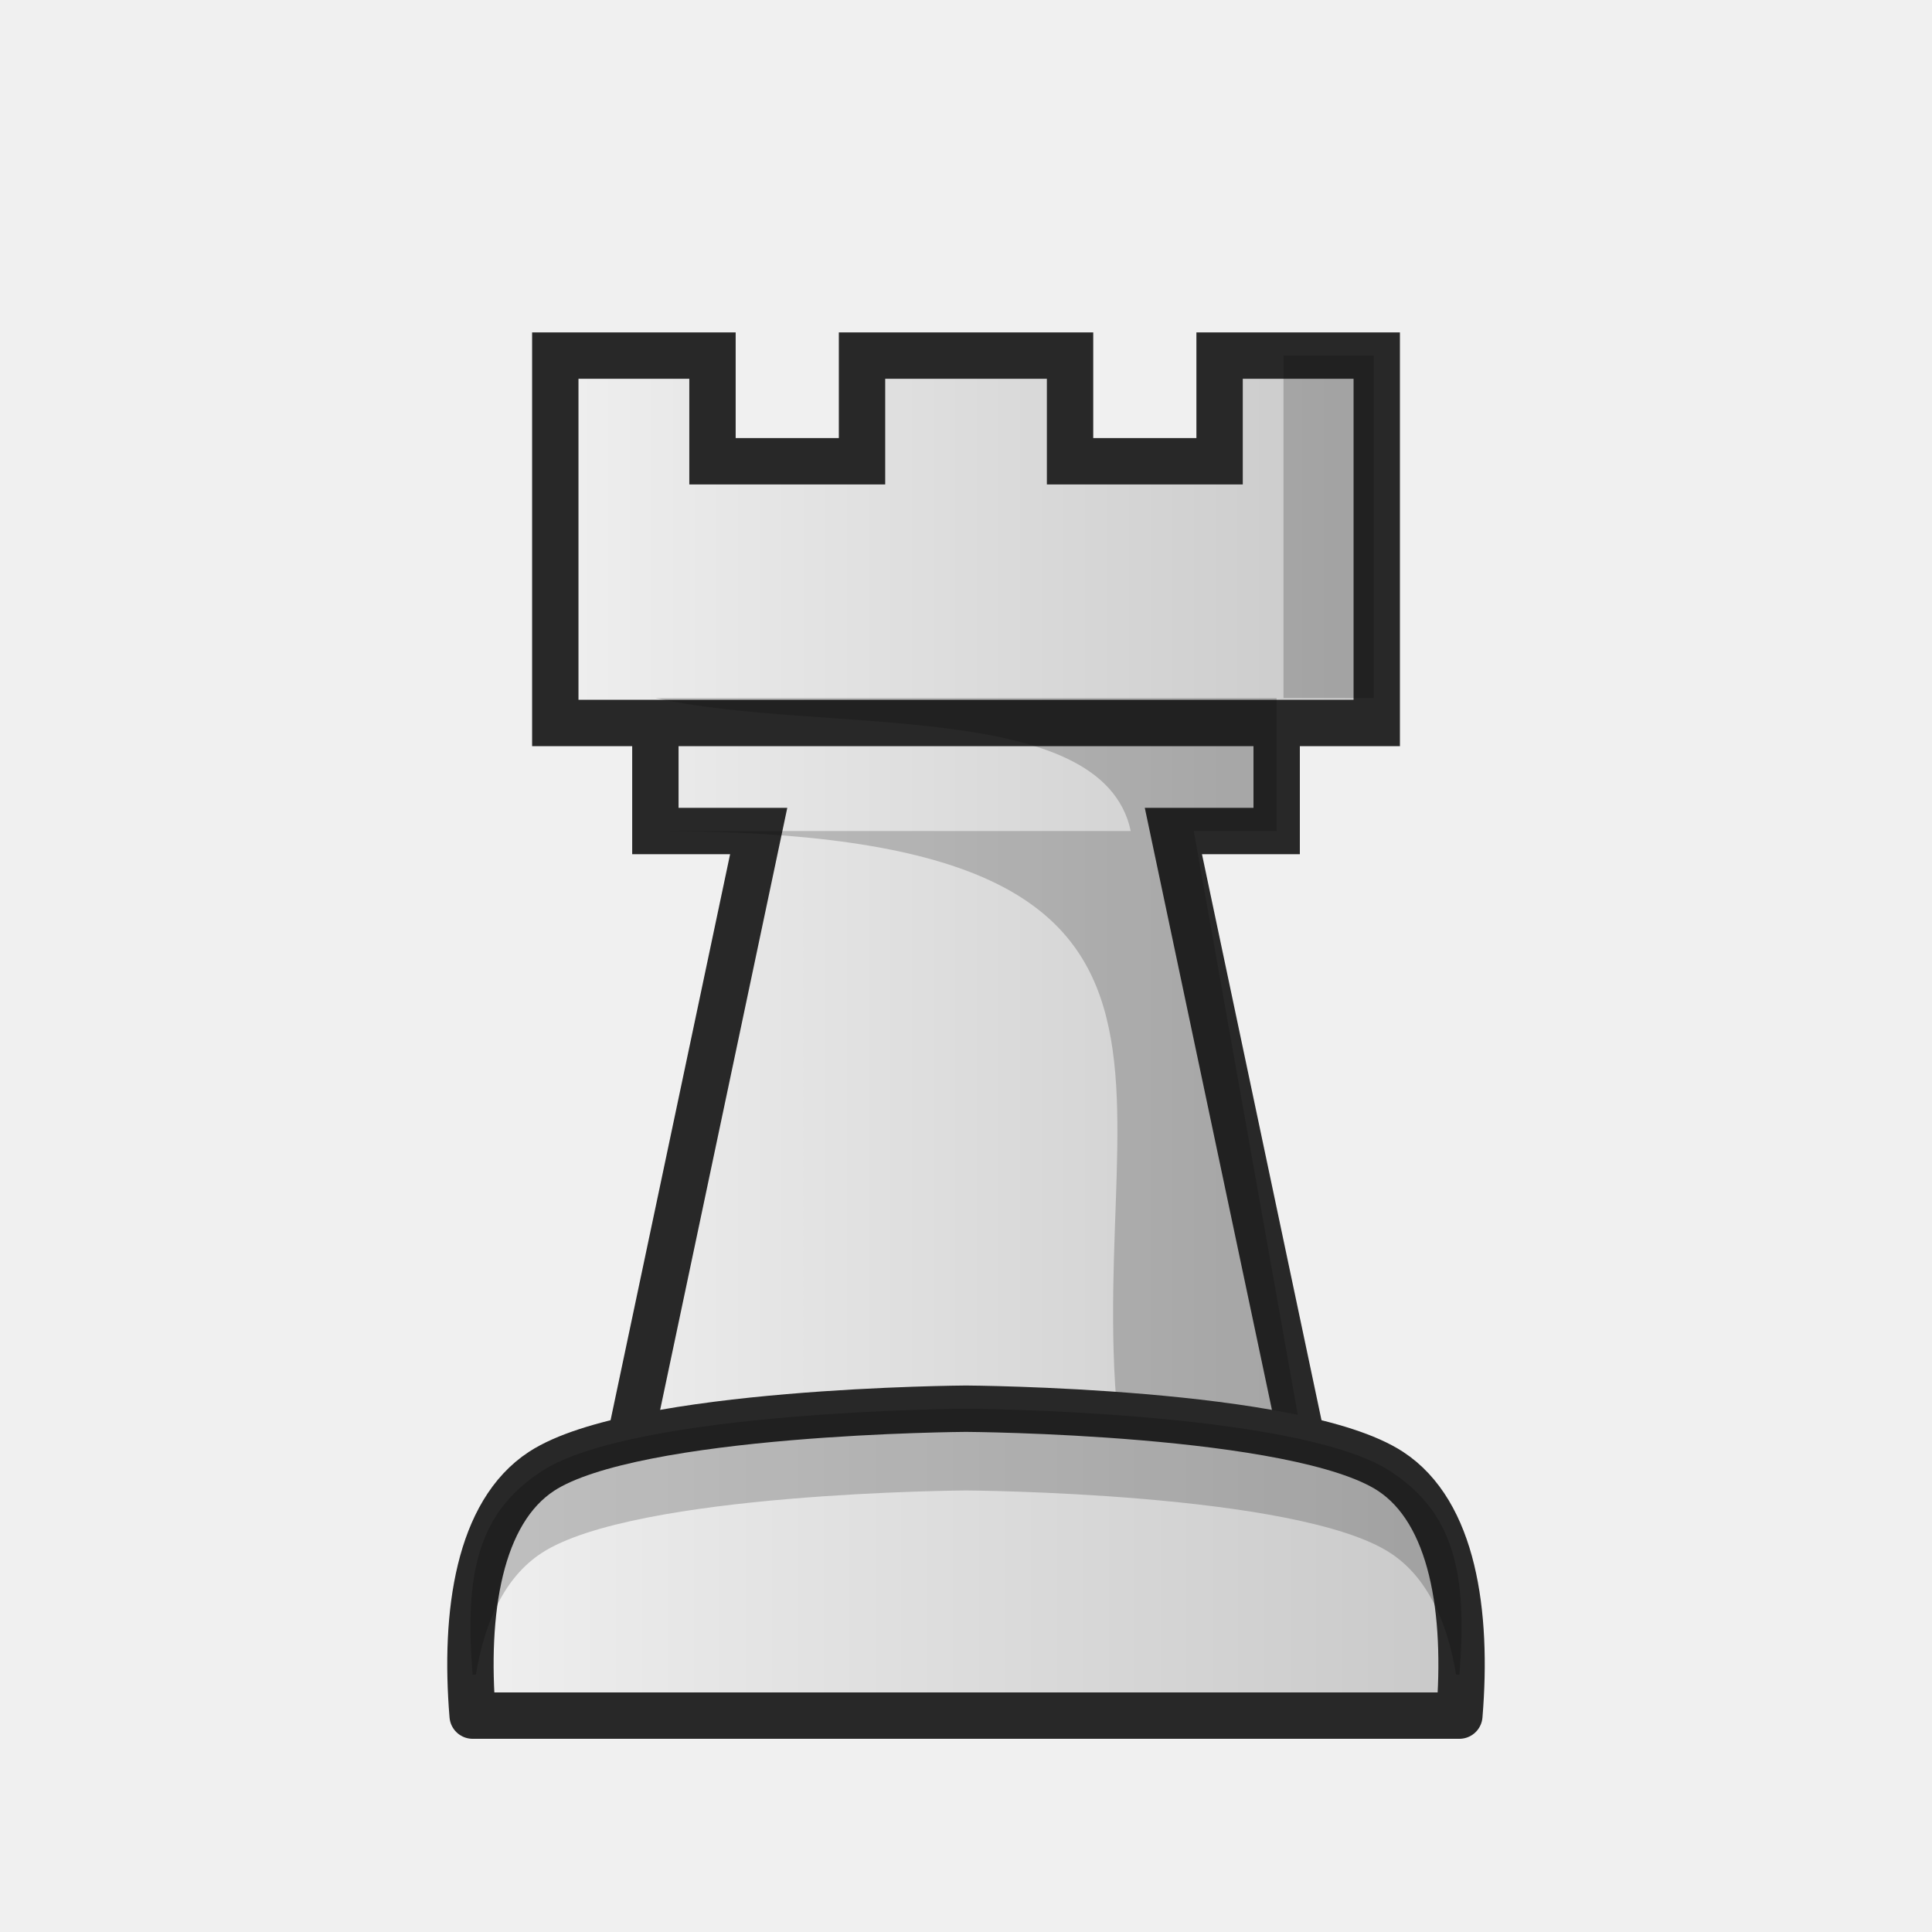
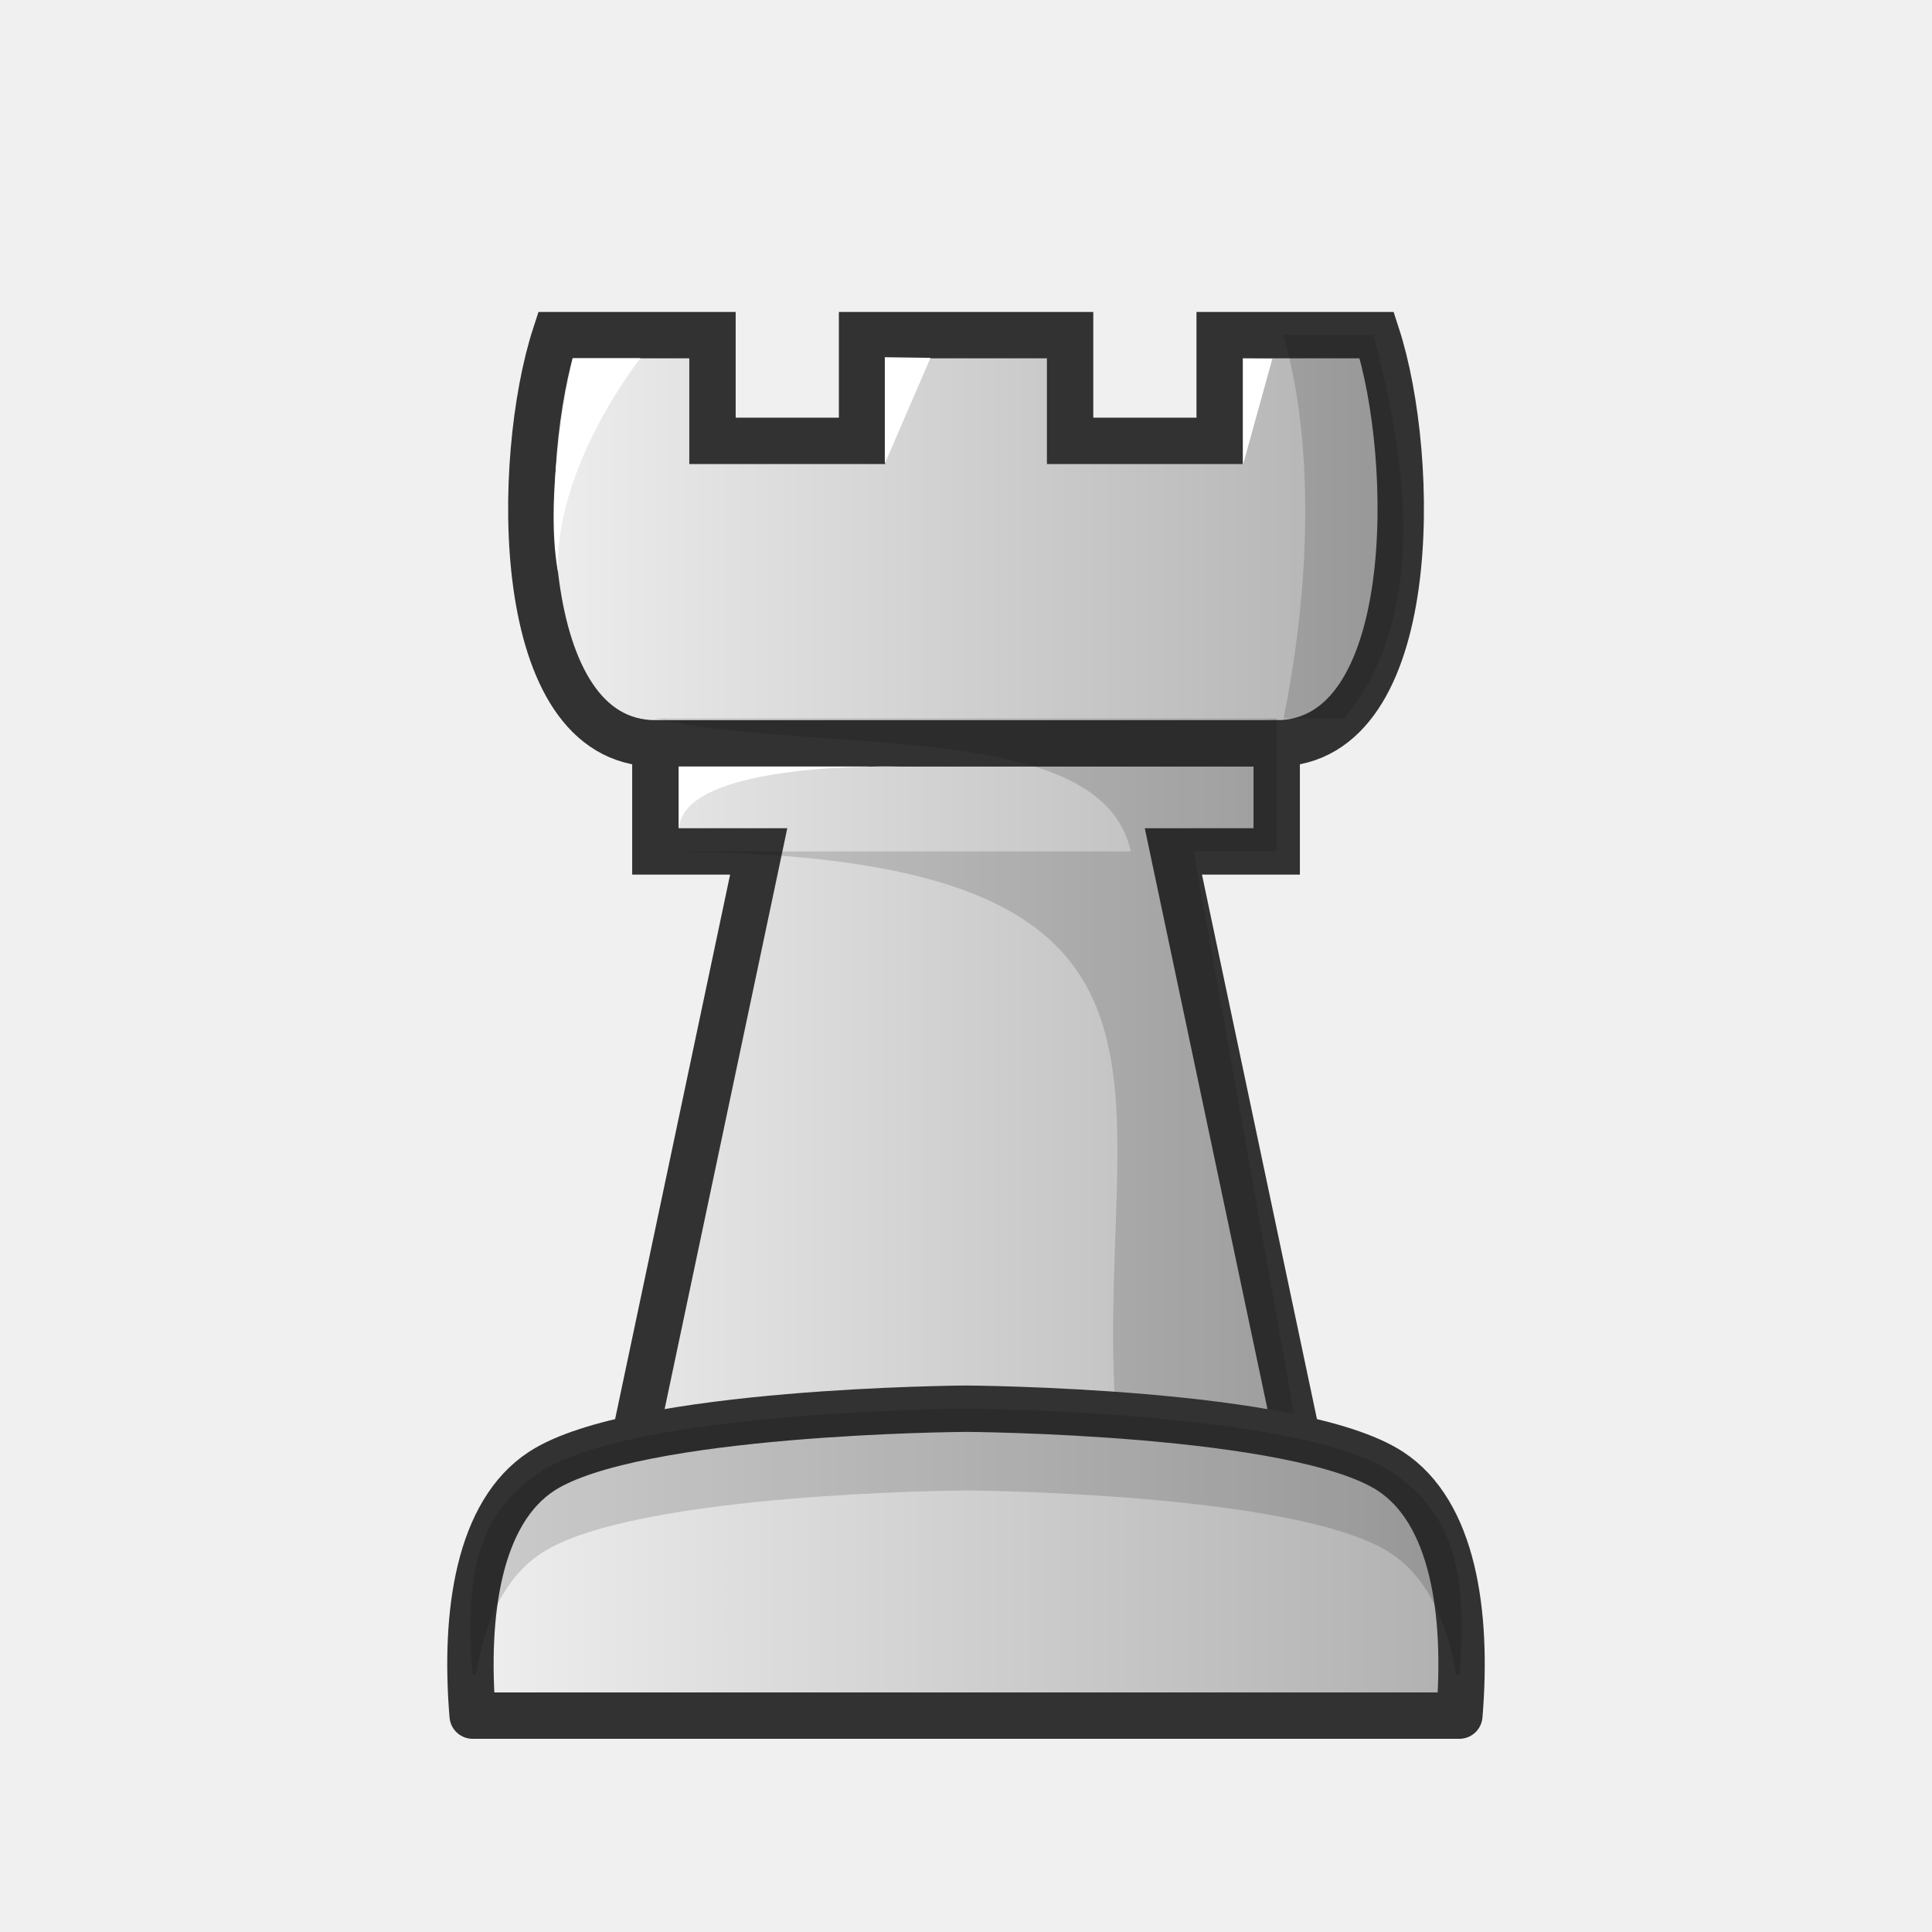
<svg xmlns="http://www.w3.org/2000/svg" xmlns:xlink="http://www.w3.org/1999/xlink" width="50mm" height="50mm" clip-rule="evenodd" fill-rule="evenodd" image-rendering="optimizeQuality" shape-rendering="geometricPrecision" text-rendering="geometricPrecision" version="1.1" viewBox="0 0 50 50">
  <defs>
-     <linearGradient id="linearGradient5807" x1="-110.49" x2="-88.029" y1="483.2" y2="483.2" gradientTransform="translate(124.26 -459.84)" gradientUnits="userSpaceOnUse" xlink:href="#linearGradient5786" />
-     <linearGradient id="linearGradient5786">
+     <linearGradient id="linearGradient5167" x1="-497.73" x2="-408.14" y1="2174.5" y2="2174.5" gradientTransform="matrix(.26458 0 0 .26458 144.84 -551.98)" gradientUnits="userSpaceOnUse" xlink:href="#ZZZ" />
+     <linearGradient id="ZZZ">
      <stop style="stop-color:#f0f0f0" offset="0" />
-       <stop style="stop-color:#c8c8c8" offset="1" />
+       <stop style="stop-color:#afafaf" offset="1" />
    </linearGradient>
-     <linearGradient id="linearGradient5809" x1="-112.68" x2="-85.833" y1="500.27" y2="500.27" gradientTransform="translate(124.26 -459.84)" gradientUnits="userSpaceOnUse" xlink:href="#linearGradient5786" />
+     <linearGradient id="linearGradient5169" x1="-134.61" x2="-107.76" y1="598.91" y2="598.91" gradientTransform="translate(146.19 -558.49)" gradientUnits="userSpaceOnUse" xlink:href="#ZZZ" />
  </defs>
-   <path d="m16.96 18.71h16.079m-18.668-9.507v9.507l2.59 3e-5v2.796h2.674l-3.381 16.01h17.494l-3.381-16.01h2.673v-2.796l2.59-3e-5v-9.507h-4.067v2.735h-3.87v-2.735h-5.384v2.735h-3.87v-2.735z" style="fill:url(#linearGradient5807);stroke-width:1.2;stroke:#282828" />
-   <path d="m33.217 9.203v8.863l-16.256 1e-5c4.33 0.952 11.559-0.021 12.303 3.44l-12.303 2e-5c16.079-2e-5 10.825 6.801 12.059 16.01l4.727-4.9e-4 -2.852-16.01h2.144v-3.44h2.513v-8.863z" style="fill:#070705;opacity:.2" />
-   <path d="m25 36.457s-8.578 0.048-10.983 1.619c-1.623 1.06-2.006 3.651-1.785 6.324h25.536c0.221-2.672-0.162-5.264-1.785-6.324-2.405-1.571-10.983-1.619-10.983-1.619z" style="clip-rule:evenodd;fill-rule:evenodd;fill:url(#linearGradient5809);image-rendering:optimizeQuality;shape-rendering:geometricPrecision;stroke-linejoin:round;stroke-width:1.2;stroke:#282828" />
-   <path d="m25 36.457s-8.578 0.048-10.983 1.619c-1.623 1.06-2.005 2.593-1.785 5.265h0.084c0.228-1.38 0.75-2.528 1.701-3.149 2.405-1.571 10.983-1.619 10.983-1.619s8.579 0.048 10.983 1.619c0.95 0.621 1.473 1.769 1.701 3.149h0.084c0.221-2.672-0.162-4.205-1.785-5.265-2.405-1.571-10.983-1.619-10.983-1.619z" style="clip-rule:evenodd;fill-rule:evenodd;fill:#000000;image-rendering:optimizeQuality;opacity:.2;shape-rendering:geometricPrecision" />
+   <path d="m14.371 8.674c-1.032 3.169-1.144 10.538 2.59 10.565v2.796h2.674l-3.381 16.01h17.494l-3.381-16.01h2.674v-2.796c3.734-0.027 3.622-7.396 2.59-10.565h-4.066v2.735h-3.871v-2.735h-5.384v2.735h-3.871v-2.735z" style="fill:url(#linearGradient5167);stroke-width:1.2;stroke:#323232" />
+   <path d="m16.961 19.239h16.079" style="fill:none;stroke-width:1.2;stroke:#323232" />
+   <path d="m33.217 8.674c0.911 3.222 0.571 7.135 0 9.921l-16.256 1e-5c4.33 0.952 11.559-0.021 12.303 3.44l-12.303 2e-5c16.079-2e-5 10.825 6.801 12.059 16.01l4.727-5.3e-4 -2.852-16.01h2.144v-3.44h1.746c2.622-3.15 1.169-8.232 0.767-9.921z" style="fill:#070705;opacity:.15" />
+   <path d="m25 36.457s-8.578 0.048-10.983 1.619c-1.623 1.06-2.006 3.651-1.785 6.324h25.536c0.221-2.672-0.162-5.264-1.785-6.324-2.405-1.571-10.983-1.619-10.983-1.619z" style="clip-rule:evenodd;fill-rule:evenodd;fill:url(#linearGradient5169);image-rendering:optimizeQuality;shape-rendering:geometricPrecision;stroke-linejoin:round;stroke-width:1.2;stroke:#323232" />
+   <path d="m25 36.457s-8.578 0.048-10.983 1.619c-1.623 1.06-2.005 2.593-1.785 5.265h0.084c0.228-1.38 0.75-2.528 1.701-3.149 2.405-1.571 10.983-1.619 10.983-1.619s8.579 0.048 10.983 1.619c0.95 0.621 1.473 1.769 1.701 3.149h0.084c0.221-2.672-0.162-4.205-1.785-5.265-2.405-1.571-10.983-1.619-10.983-1.619z" style="clip-rule:evenodd;fill-rule:evenodd;fill:#000000;image-rendering:optimizeQuality;opacity:.15;shape-rendering:geometricPrecision" />
+   <path d="m14.821 9.27s-0.784 3.408-0.375 5.56c-0.123-2.734 2.128-5.56 2.128-5.56z" style="fill:#ffffff" />
+   <path d="m22.899 9.245v2.753l1.182-2.737z" style="fill:#ffffff" />
+   <path d="m32.168 9.276v2.753l0.761-2.746z" style="fill:#ffffff" />
+   <path d="m17.575 21.433v-1.596h5.705s-5.598-0.157-5.705 1.596z" style="fill:#ffffff" />
</svg>
